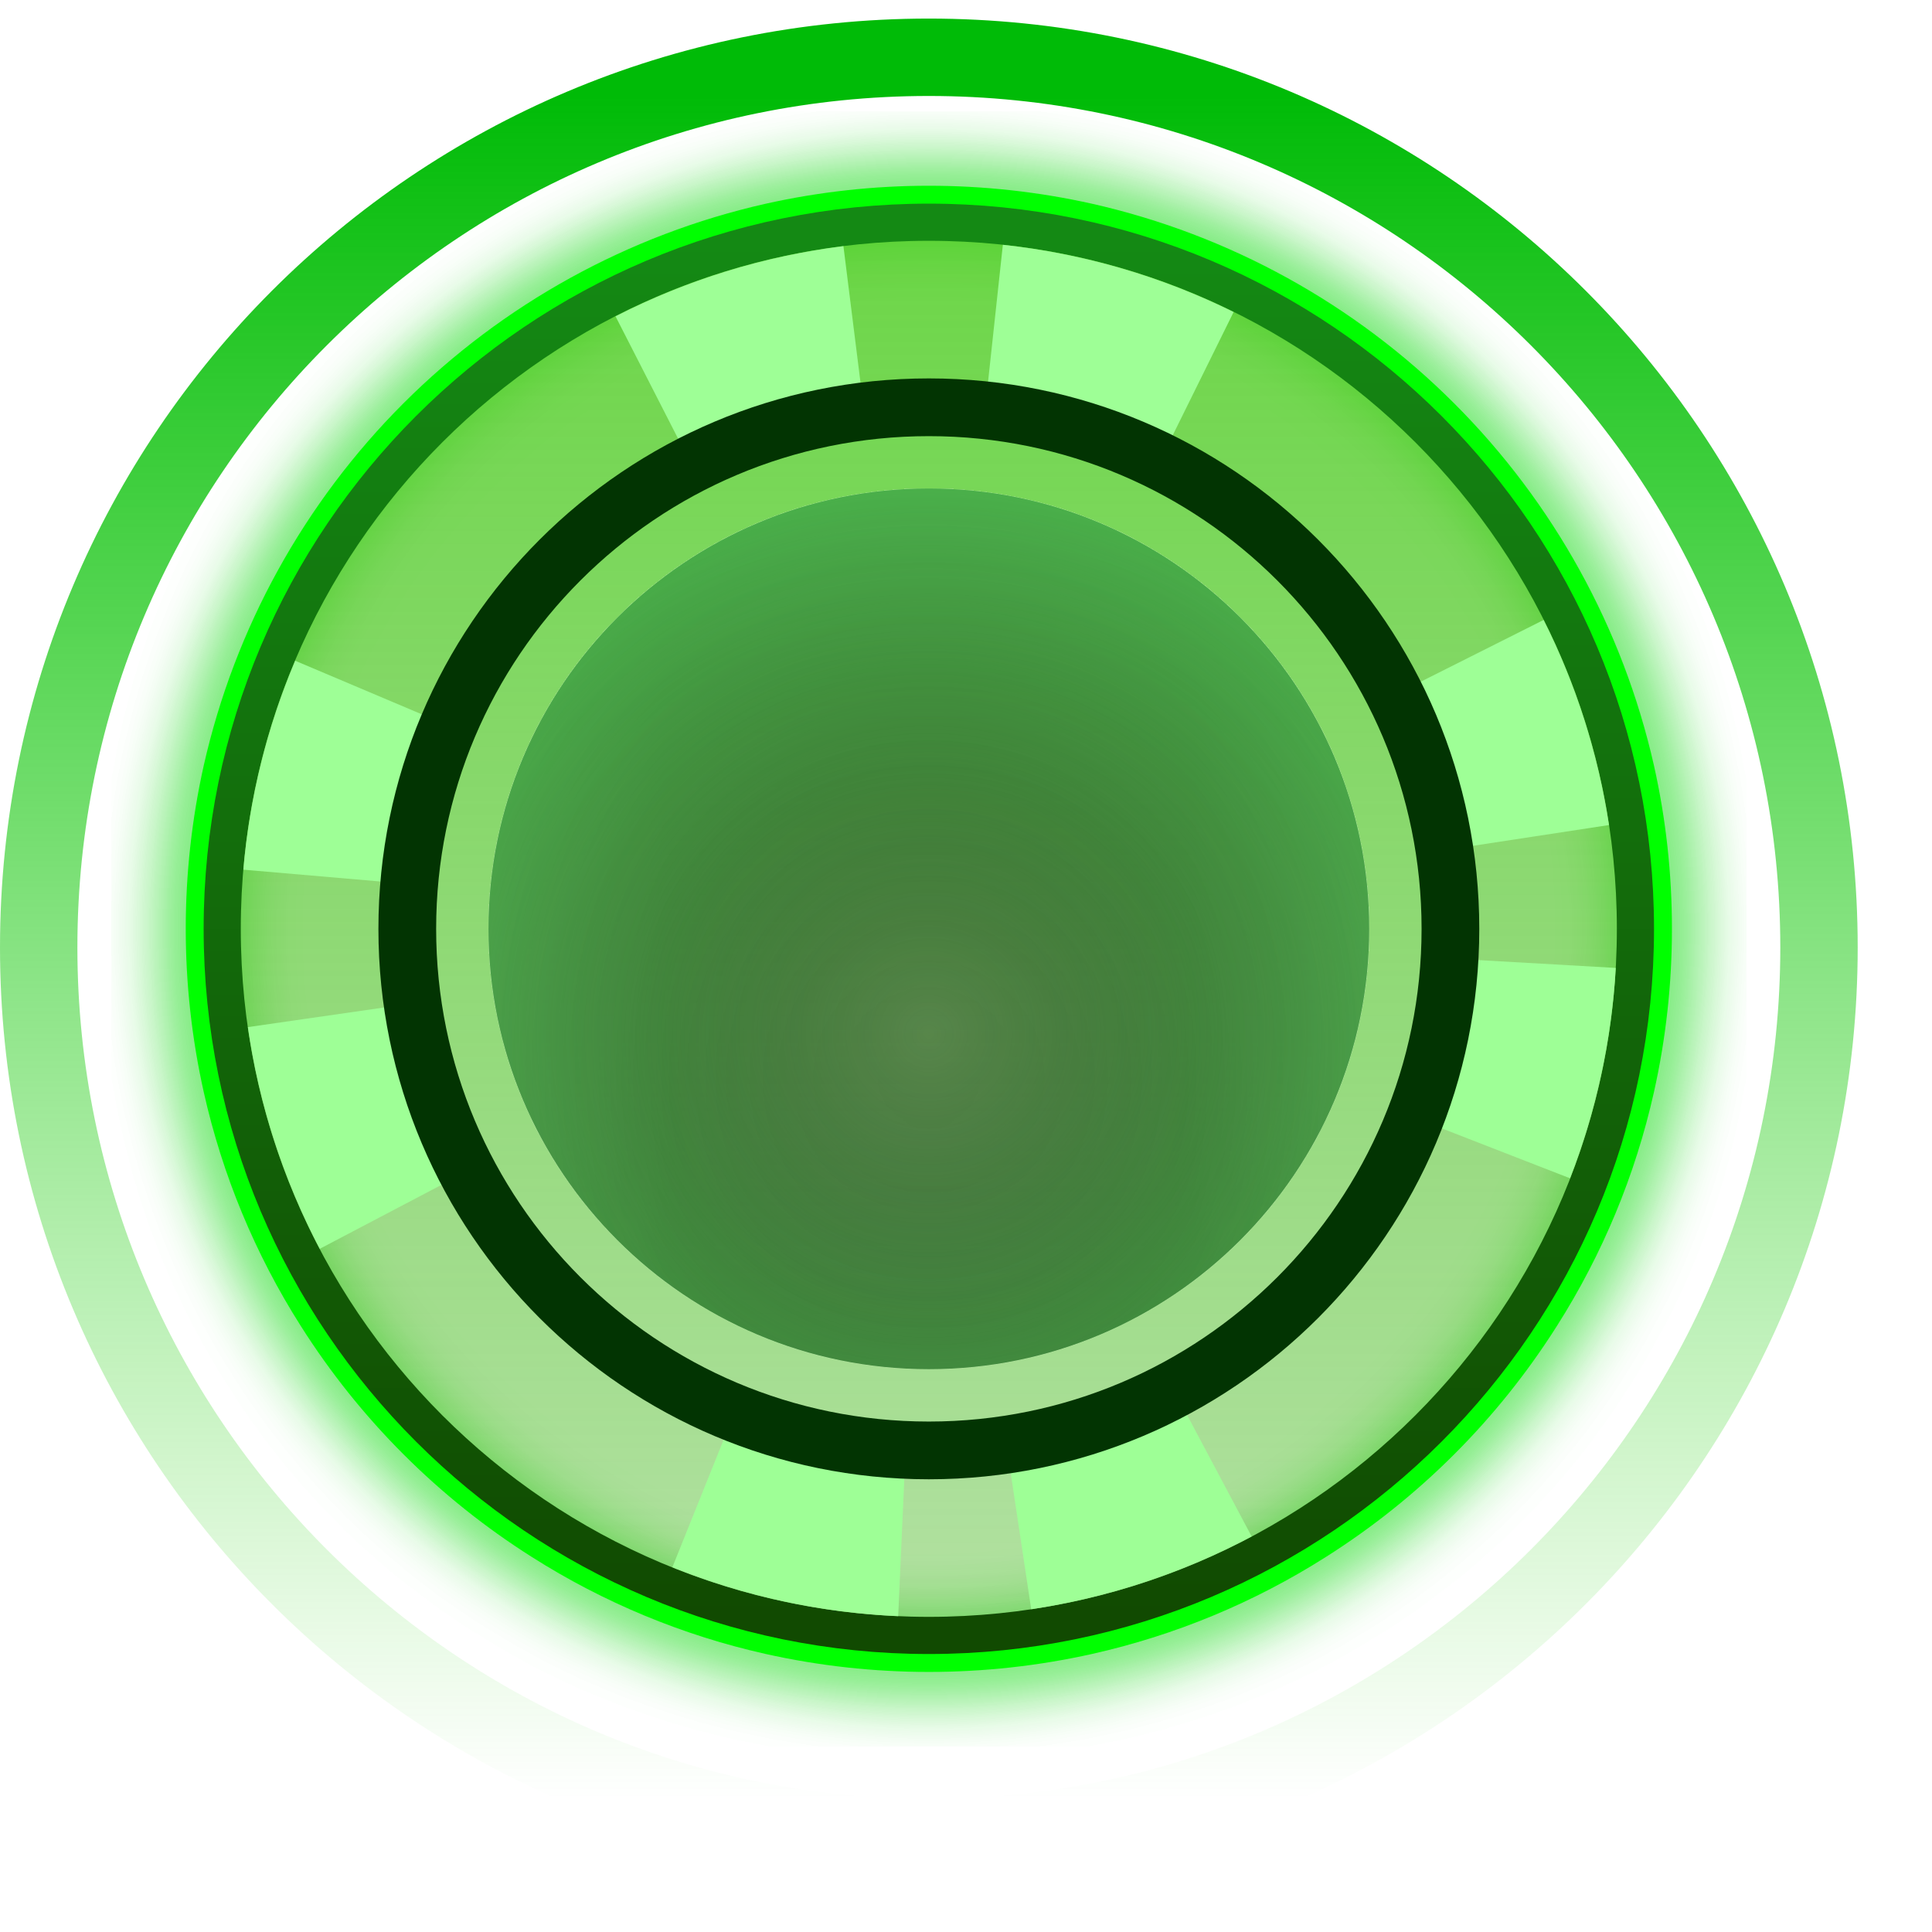
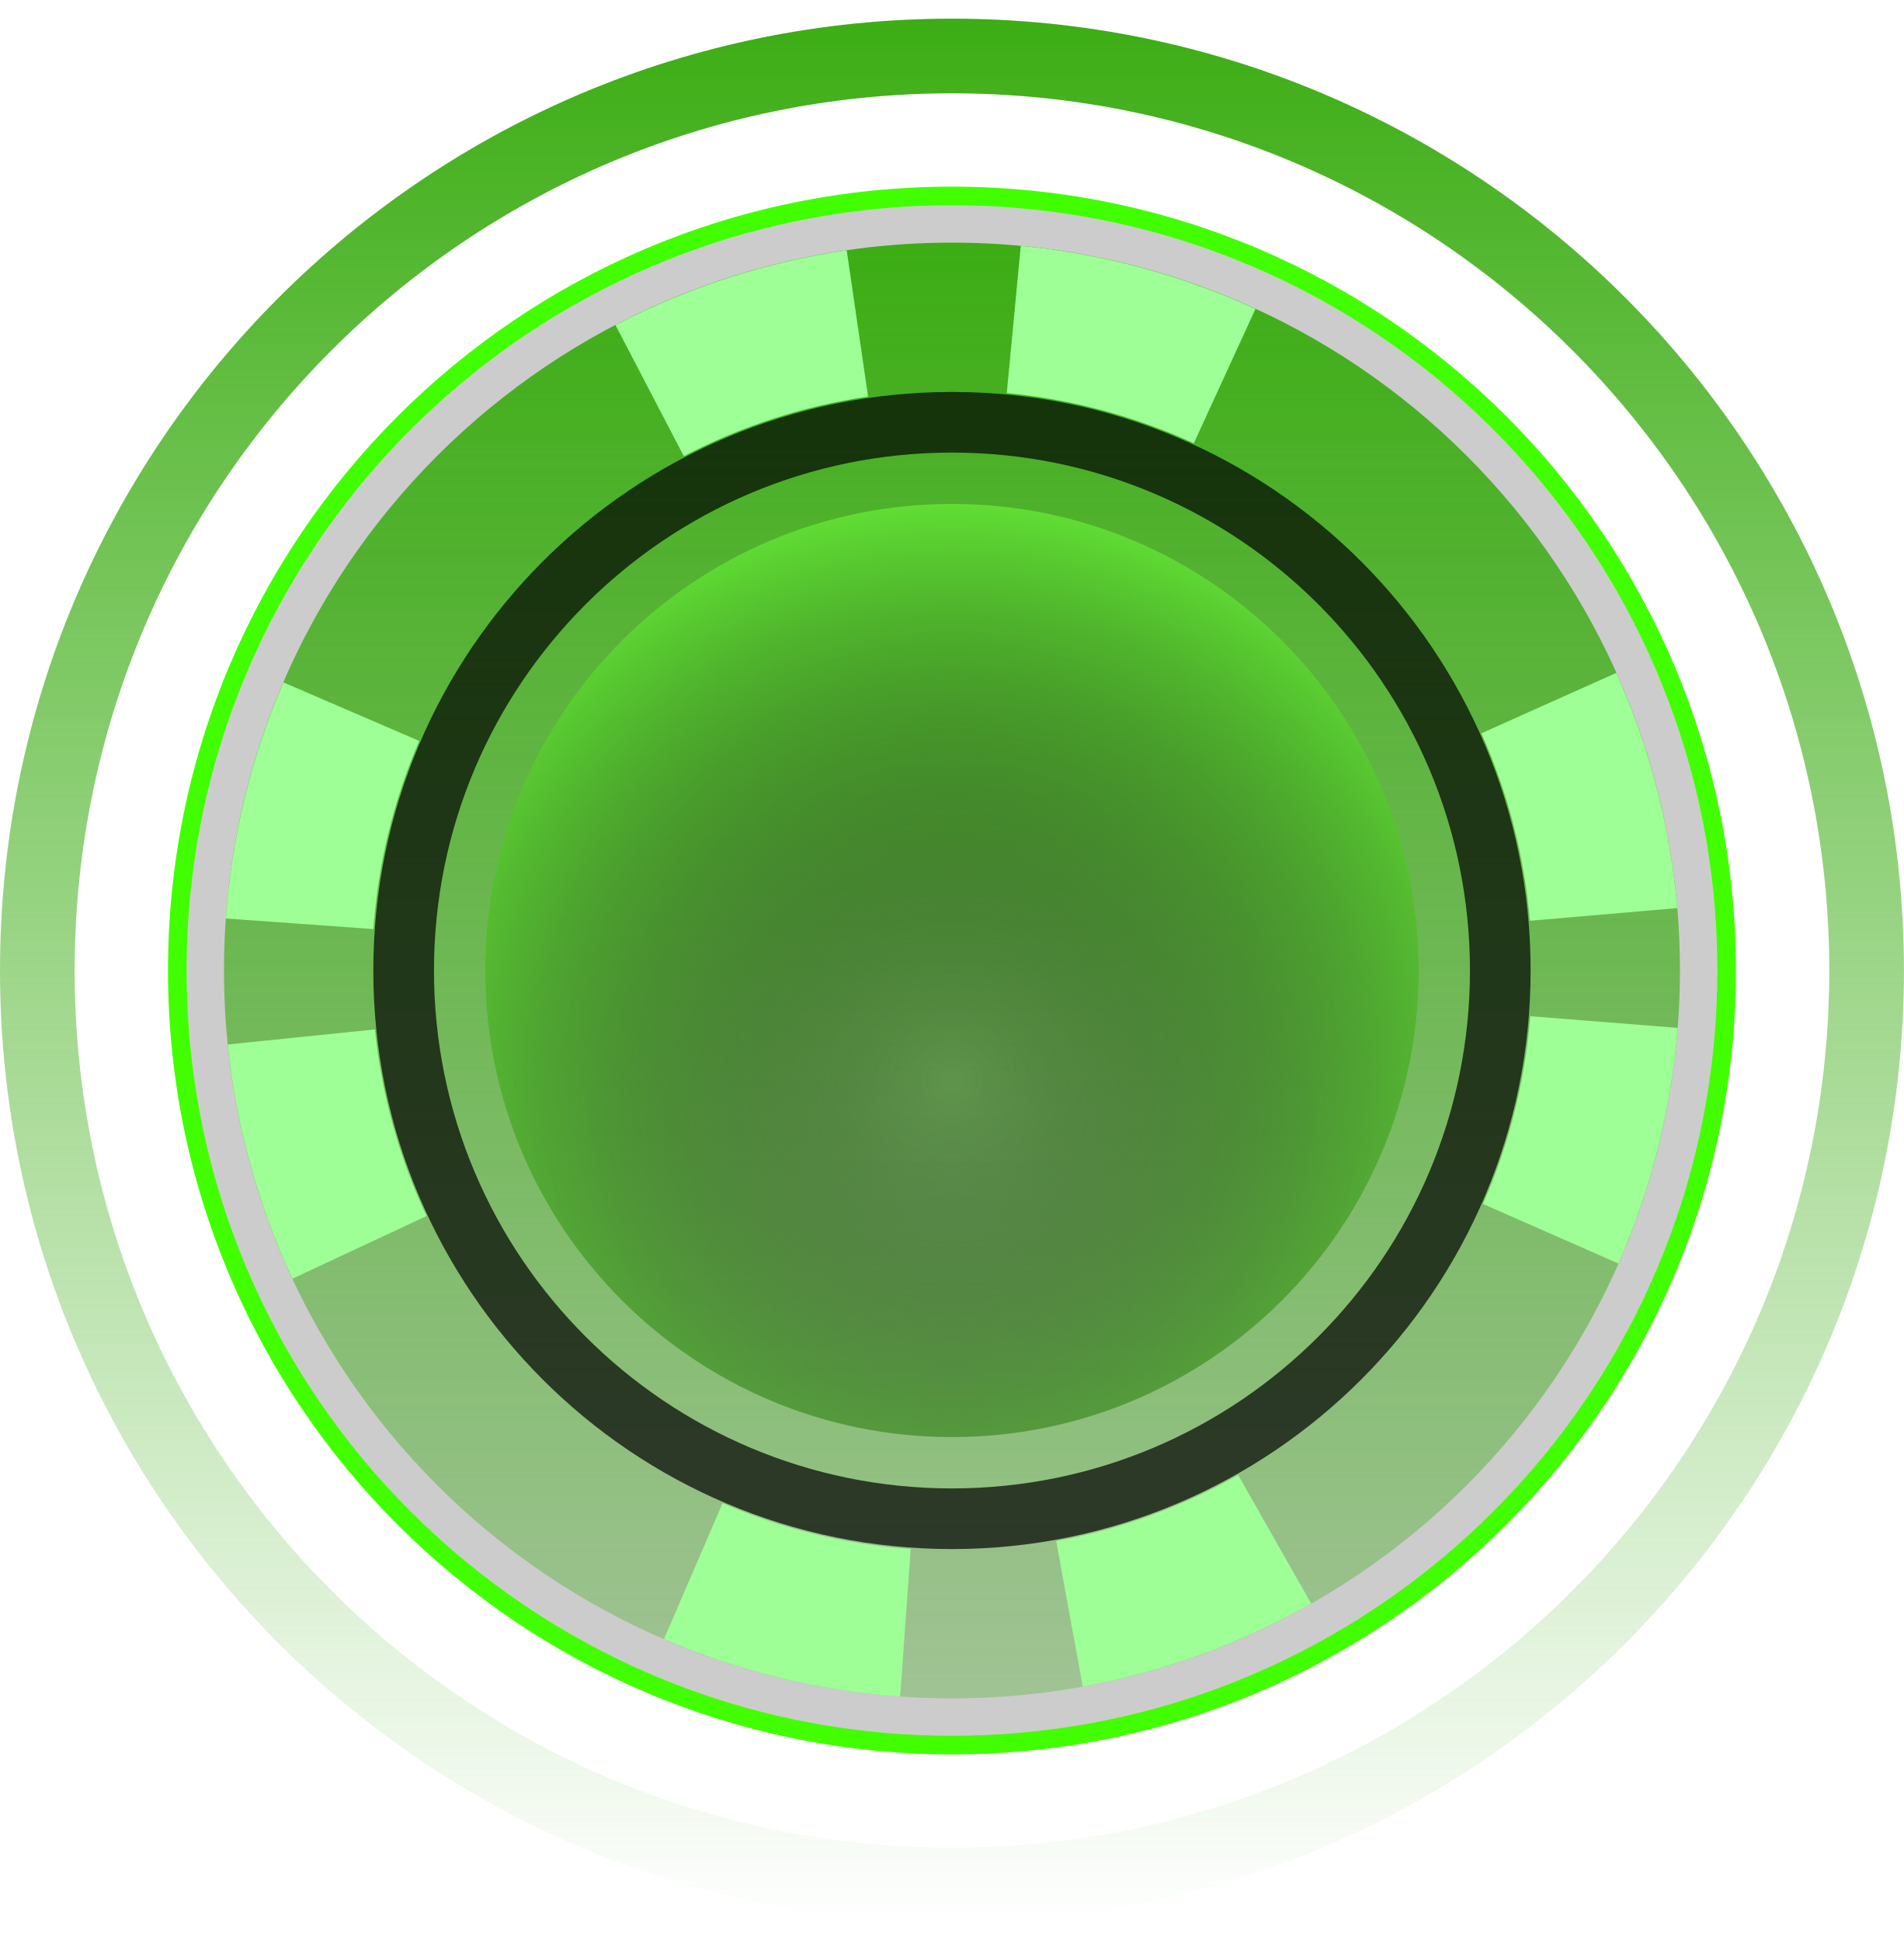
- <svg xmlns="http://www.w3.org/2000/svg" width="52" height="52" viewBox="0 0 52 52" fill="none">
-   <path fill-rule="evenodd" clip-rule="evenodd" d="M25 50.5C11.193 50.5 0 39.307 0 25.5C0 11.693 11.193 0.5 25 0.5C38.807 0.5 50 11.693 50 25.5C50 39.307 38.807 50.5 25 50.5ZM25 2.583C12.344 2.583 2.083 12.844 2.083 25.5C2.083 38.157 12.344 48.417 25 48.417C37.657 48.417 47.917 38.157 47.917 25.5C47.917 12.844 37.657 2.583 25 2.583Z" fill="url(#paint0_linear_3396_384531)" />
-   <g filter="url(#filter0_dd_3396_384531)">
-     <path fill-rule="evenodd" clip-rule="evenodd" d="M44.515 29.398C44.838 27.955 45.001 26.48 45 25C45.001 23.519 44.839 22.043 44.515 20.598C43.679 16.909 41.816 13.532 39.14 10.857C36.465 8.183 33.088 6.32 29.398 5.485C26.502 4.838 23.498 4.838 20.602 5.485C16.912 6.319 13.534 8.182 10.858 10.856C8.183 13.531 6.32 16.909 5.485 20.598C4.838 23.496 4.838 26.501 5.485 29.398C5.985 31.629 6.868 33.756 8.094 35.686C9.681 38.195 11.805 40.319 14.314 41.906C16.244 43.132 18.371 44.015 20.602 44.515C23.498 45.162 26.502 45.162 29.398 44.515C31.629 44.015 33.756 43.132 35.686 41.906C38.195 40.319 40.319 38.195 41.906 35.686C43.132 33.756 44.015 31.629 44.515 29.398ZM43.792 29.235C44.103 27.845 44.26 26.425 44.259 25C44.26 23.574 44.103 22.153 43.792 20.761C42.987 17.209 41.193 13.957 38.617 11.381C36.041 8.806 32.788 7.012 29.235 6.208C26.446 5.585 23.554 5.585 20.764 6.208C17.211 7.011 13.958 8.805 11.382 11.38C8.806 13.956 7.012 17.209 6.208 20.761C5.585 23.552 5.585 26.445 6.208 29.235C6.689 31.384 7.539 33.432 8.72 35.29C10.248 37.706 12.294 39.752 14.71 41.28C16.568 42.461 18.616 43.311 20.764 43.792C23.554 44.415 26.446 44.415 29.235 43.792C31.383 43.311 33.432 42.461 35.29 41.28C37.706 39.752 39.752 37.706 41.28 35.29C42.46 33.432 43.31 31.384 43.792 29.235Z" fill="#00FF00" />
-   </g>
-   <rect x="5.981" y="5.981" width="38.037" height="38.037" rx="19.018" fill="url(#paint1_linear_3396_384531)" stroke="url(#paint2_linear_3396_384531)" />
-   <g filter="url(#filter1_i_3396_384531)">
-     <circle cx="11.852" cy="11.852" r="11.852" transform="matrix(1 0 0 -1 13.1479 36.8518)" fill="url(#paint3_radial_3396_384531)" />
-   </g>
-   <path d="M24.175 43.499C22.089 43.407 20.034 42.962 18.097 42.183L19.503 38.684C21.045 39.304 22.682 39.658 24.343 39.733L24.175 43.499Z" fill="#9EFF96" />
-   <path d="M33.688 41.354C31.835 42.338 29.829 43 27.755 43.312L27.179 39.486C28.82 39.239 30.407 38.715 31.872 37.937L33.688 41.354Z" fill="#9EFF96" />
-   <path d="M22.701 6.625C20.562 6.893 18.486 7.532 16.567 8.514L18.4 12.098C19.902 11.33 21.527 10.83 23.201 10.62L22.701 6.625Z" fill="#9EFF96" />
-   <path d="M33.203 8.398C31.255 7.435 29.153 6.823 26.992 6.589L26.547 10.706C28.224 10.887 29.857 11.362 31.369 12.11L33.203 8.398Z" fill="#9EFF96" />
-   <path d="M42.258 31.714C42.963 29.903 43.378 27.992 43.489 26.052L39.56 25.828C39.473 27.356 39.146 28.861 38.591 30.287L42.258 31.714Z" fill="#9EFF96" />
-   <path d="M41.547 16.686C42.42 18.422 43.013 20.285 43.306 22.206L39.416 22.8C39.185 21.287 38.718 19.82 38.031 18.453L41.547 16.686Z" fill="#9EFF96" />
-   <path d="M6.672 27.645C6.972 29.73 7.627 31.747 8.606 33.612L11.909 31.877C11.127 30.388 10.605 28.777 10.364 27.113L6.672 27.645Z" fill="#9EFF96" />
-   <path d="M7.945 17.784C7.188 19.574 6.717 21.471 6.55 23.407L10.283 23.73C10.416 22.185 10.792 20.672 11.396 19.244L7.945 17.784Z" fill="#9EFF96" />
-   <path d="M39.815 25C39.815 16.818 33.182 10.185 25 10.185C16.818 10.185 10.185 16.818 10.185 25C10.185 33.182 16.818 39.815 25 39.815C33.182 39.815 39.815 33.182 39.815 25ZM11.739 25C11.739 17.676 17.676 11.739 25 11.739C32.324 11.739 38.262 17.676 38.262 25C38.262 32.324 32.324 38.261 25 38.261C17.676 38.261 11.739 32.324 11.739 25Z" fill="#023402" />
+ <svg xmlns="http://www.w3.org/2000/svg" width="51" height="52" viewBox="0 0 51 52" fill="none">
+   <path fill-rule="evenodd" clip-rule="evenodd" d="M2 26C2 38.979 12.521 49.5 25.5 49.5C38.479 49.5 49 38.979 49 26C49 13.021 38.479 2.5 25.5 2.5C12.521 2.5 2 13.021 2 26ZM25.5 0.5C11.417 0.5 0 11.917 0 26C0 40.083 11.417 51.5 25.5 51.5C39.583 51.5 51 40.083 51 26C51 11.917 39.583 0.5 25.5 0.5Z" fill="url(#paint0_linear_3469_159294)" />
+   <path fill-rule="evenodd" clip-rule="evenodd" d="M25.5 47C13.902 47 4.5 37.598 4.5 26C4.5 14.402 13.902 5 25.5 5C37.098 5 46.5 14.402 46.5 26C46.5 37.598 37.098 47 25.5 47ZM25.5 5.5C14.178 5.5 5 14.678 5 26C5 37.322 14.178 46.5 25.5 46.5C36.822 46.5 46 37.322 46 26C46 14.678 36.822 5.5 25.5 5.5Z" fill="#42FF00" />
+   <path d="M5 26C5 14.678 14.178 5.5 25.5 5.5C36.822 5.5 46 14.678 46 26C46 37.322 36.822 46.5 25.5 46.5C14.178 46.5 5 37.322 5 26Z" fill="black" fill-opacity="0.2" />
+   <path d="M6 26C6 15.23 14.73 6.5 25.5 6.5C36.27 6.5 45 15.23 45 26C45 36.77 36.27 45.5 25.5 45.5C14.73 45.5 6 36.77 6 26Z" fill="url(#paint1_linear_3469_159294)" />
+   <path d="M41 26C41 17.44 34.06 10.5 25.5 10.5C16.94 10.5 10 17.44 10 26C10 34.56 16.94 41.5 25.5 41.5C34.06 41.5 41 34.56 41 26ZM11.625 26C11.625 18.337 17.837 12.125 25.5 12.125C33.163 12.125 39.375 18.337 39.375 26C39.375 33.663 33.163 39.875 25.5 39.875C17.837 39.875 11.625 33.663 11.625 26Z" fill="black" fill-opacity="0.7" />
+   <circle cx="12.5" cy="12.5" r="12.5" transform="matrix(1 0 0 -1 13 38.5)" fill="url(#paint2_radial_3469_159294)" />
+   <path fill-rule="evenodd" clip-rule="evenodd" d="M27.343 6.587C29.518 6.794 31.643 7.365 33.63 8.276L31.978 11.876C30.395 11.15 28.702 10.696 26.968 10.531L27.343 6.587ZM35.122 42.961C33.221 44.039 31.153 44.79 29.003 45.183L28.292 41.286C30.005 40.973 31.653 40.374 33.167 39.515L35.122 42.961ZM17.787 43.91C19.794 44.775 21.932 45.295 24.112 45.451L24.394 41.499C22.657 41.376 20.953 40.961 19.354 40.272L17.787 43.91ZM16.486 8.708C18.424 7.698 20.518 7.021 22.68 6.705L23.253 10.625C21.53 10.876 19.862 11.416 18.317 12.221L16.486 8.708ZM6.101 27.982C6.323 30.155 6.909 32.277 7.834 34.256L11.423 32.579C10.686 31.002 10.219 29.311 10.042 27.579L6.101 27.982ZM6.05 24.607C6.206 22.427 6.727 20.289 7.592 18.282L11.23 19.85C10.541 21.449 10.126 23.153 10.001 24.89L6.05 24.607ZM44.939 27.537C44.767 29.716 44.23 31.85 43.35 33.85L39.724 32.255C40.425 30.661 40.853 28.961 40.99 27.225L44.939 27.537ZM44.928 24.328C44.741 22.151 44.189 20.02 43.295 18.026L39.68 19.646C40.392 21.235 40.832 22.933 40.981 24.668L44.928 24.328Z" fill="#9EFF96" />
  <defs>
-     <filter id="filter0_dd_3396_384531" x="3" y="3" width="44" height="44" filterUnits="userSpaceOnUse" color-interpolation-filters="sRGB">
-       <feFlood flood-opacity="0" result="BackgroundImageFix" />
-       <feColorMatrix in="SourceAlpha" type="matrix" values="0 0 0 0 0 0 0 0 0 0 0 0 0 0 0 0 0 0 127 0" result="hardAlpha" />
-       <feOffset />
-       <feGaussianBlur stdDeviation="1" />
-       <feColorMatrix type="matrix" values="0 0 0 0 0.013 0 0 0 0 0.642 0 0 0 0 0.013 0 0 0 1 0" />
-       <feBlend mode="normal" in2="BackgroundImageFix" result="effect1_dropShadow_3396_384531" />
-       <feColorMatrix in="SourceAlpha" type="matrix" values="0 0 0 0 0 0 0 0 0 0 0 0 0 0 0 0 0 0 127 0" result="hardAlpha" />
-       <feOffset />
-       <feGaussianBlur stdDeviation="1" />
-       <feColorMatrix type="matrix" values="0 0 0 0 0.055 0 0 0 0 1 0 0 0 0 0.055 0 0 0 1 0" />
-       <feBlend mode="normal" in2="effect1_dropShadow_3396_384531" result="effect2_dropShadow_3396_384531" />
-       <feBlend mode="normal" in="SourceGraphic" in2="effect2_dropShadow_3396_384531" result="shape" />
-     </filter>
-     <filter id="filter1_i_3396_384531" x="13.148" y="13.148" width="23.704" height="27.704" filterUnits="userSpaceOnUse" color-interpolation-filters="sRGB">
-       <feFlood flood-opacity="0" result="BackgroundImageFix" />
-       <feBlend mode="normal" in="SourceGraphic" in2="BackgroundImageFix" result="shape" />
-       <feColorMatrix in="SourceAlpha" type="matrix" values="0 0 0 0 0 0 0 0 0 0 0 0 0 0 0 0 0 0 127 0" result="hardAlpha" />
-       <feOffset dy="4" />
-       <feGaussianBlur stdDeviation="5" />
-       <feComposite in2="hardAlpha" operator="arithmetic" k2="-1" k3="1" />
-       <feColorMatrix type="matrix" values="0 0 0 0 1 0 0 0 0 1 0 0 0 0 1 0 0 0 0.25 0" />
-       <feBlend mode="normal" in2="shape" result="effect1_innerShadow_3396_384531" />
-     </filter>
-     <linearGradient id="paint0_linear_3396_384531" x1="25" y1="2.583" x2="25" y2="48.417" gradientUnits="userSpaceOnUse">
-       <stop stop-color="#00BB07" />
-       <stop offset="1" stop-color="#1ED300" stop-opacity="0" />
+     <linearGradient id="paint0_linear_3469_159294" x1="25.5" y1="0.5" x2="25.5" y2="51.5" gradientUnits="userSpaceOnUse">
+       <stop stop-color="#3CAD14" />
+       <stop offset="1" stop-color="#3CAD14" stop-opacity="0" />
    </linearGradient>
-     <linearGradient id="paint1_linear_3396_384531" x1="23.962" y1="6.481" x2="23.962" y2="43.519" gradientUnits="userSpaceOnUse">
-       <stop stop-color="#48CC1A" stop-opacity="0.8" />
-       <stop offset="1" stop-color="#3FB416" stop-opacity="0.4" />
+     <linearGradient id="paint1_linear_3469_159294" x1="24.407" y1="6.5" x2="24.407" y2="45.5" gradientUnits="userSpaceOnUse">
+       <stop stop-color="#3CAD14" />
+       <stop offset="1" stop-color="#3CAD14" stop-opacity="0.3" />
    </linearGradient>
-     <linearGradient id="paint2_linear_3396_384531" x1="25" y1="6.481" x2="25" y2="43.519" gradientUnits="userSpaceOnUse">
-       <stop stop-color="#148914" />
-       <stop offset="1" stop-color="#114A01" />
-     </linearGradient>
-     <radialGradient id="paint3_radial_3396_384531" cx="0" cy="0" r="1" gradientUnits="userSpaceOnUse" gradientTransform="translate(11.8518 9.02907) rotate(90) scale(14.6746)">
-       <stop stop-color="#000F03" stop-opacity="0.42" />
-       <stop offset="1" stop-color="#189918" />
+     <radialGradient id="paint2_radial_3469_159294" cx="0" cy="0" r="1" gradientUnits="userSpaceOnUse" gradientTransform="translate(12.5 9.52285) rotate(90) scale(15.4772)">
+       <stop stop-opacity="0.2" />
+       <stop offset="1" stop-color="#60DE34" />
    </radialGradient>
  </defs>
</svg>
